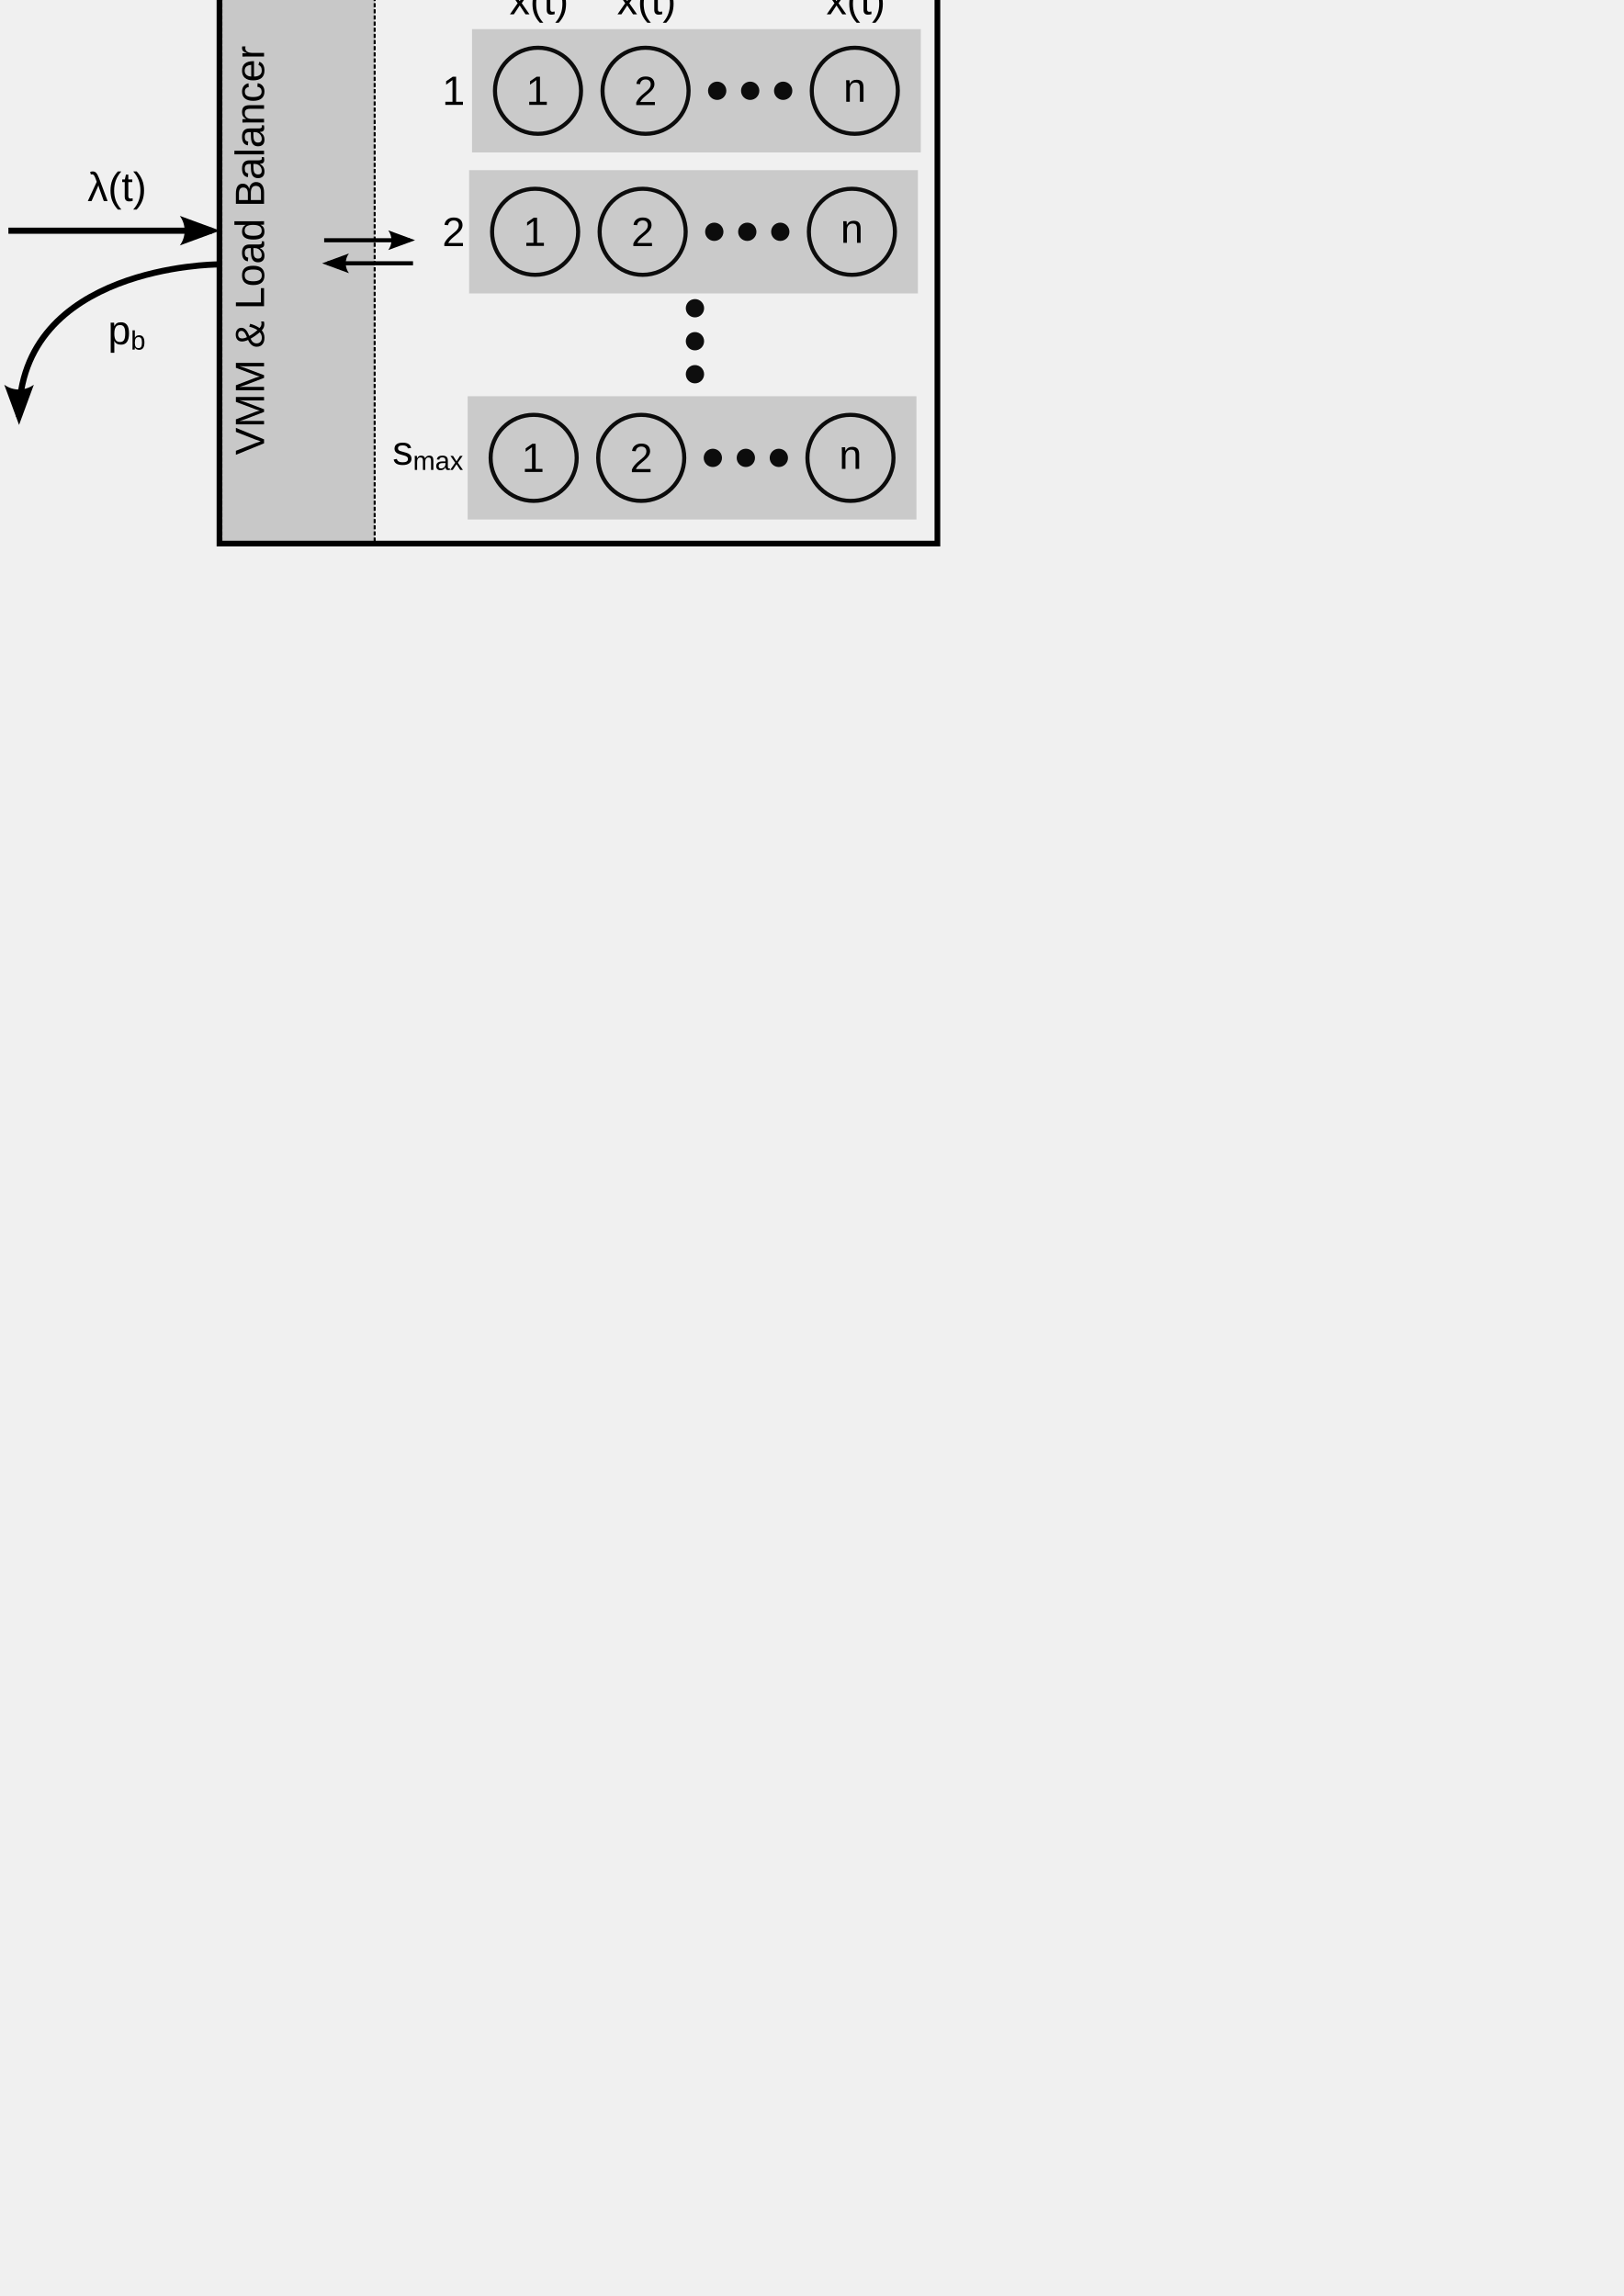
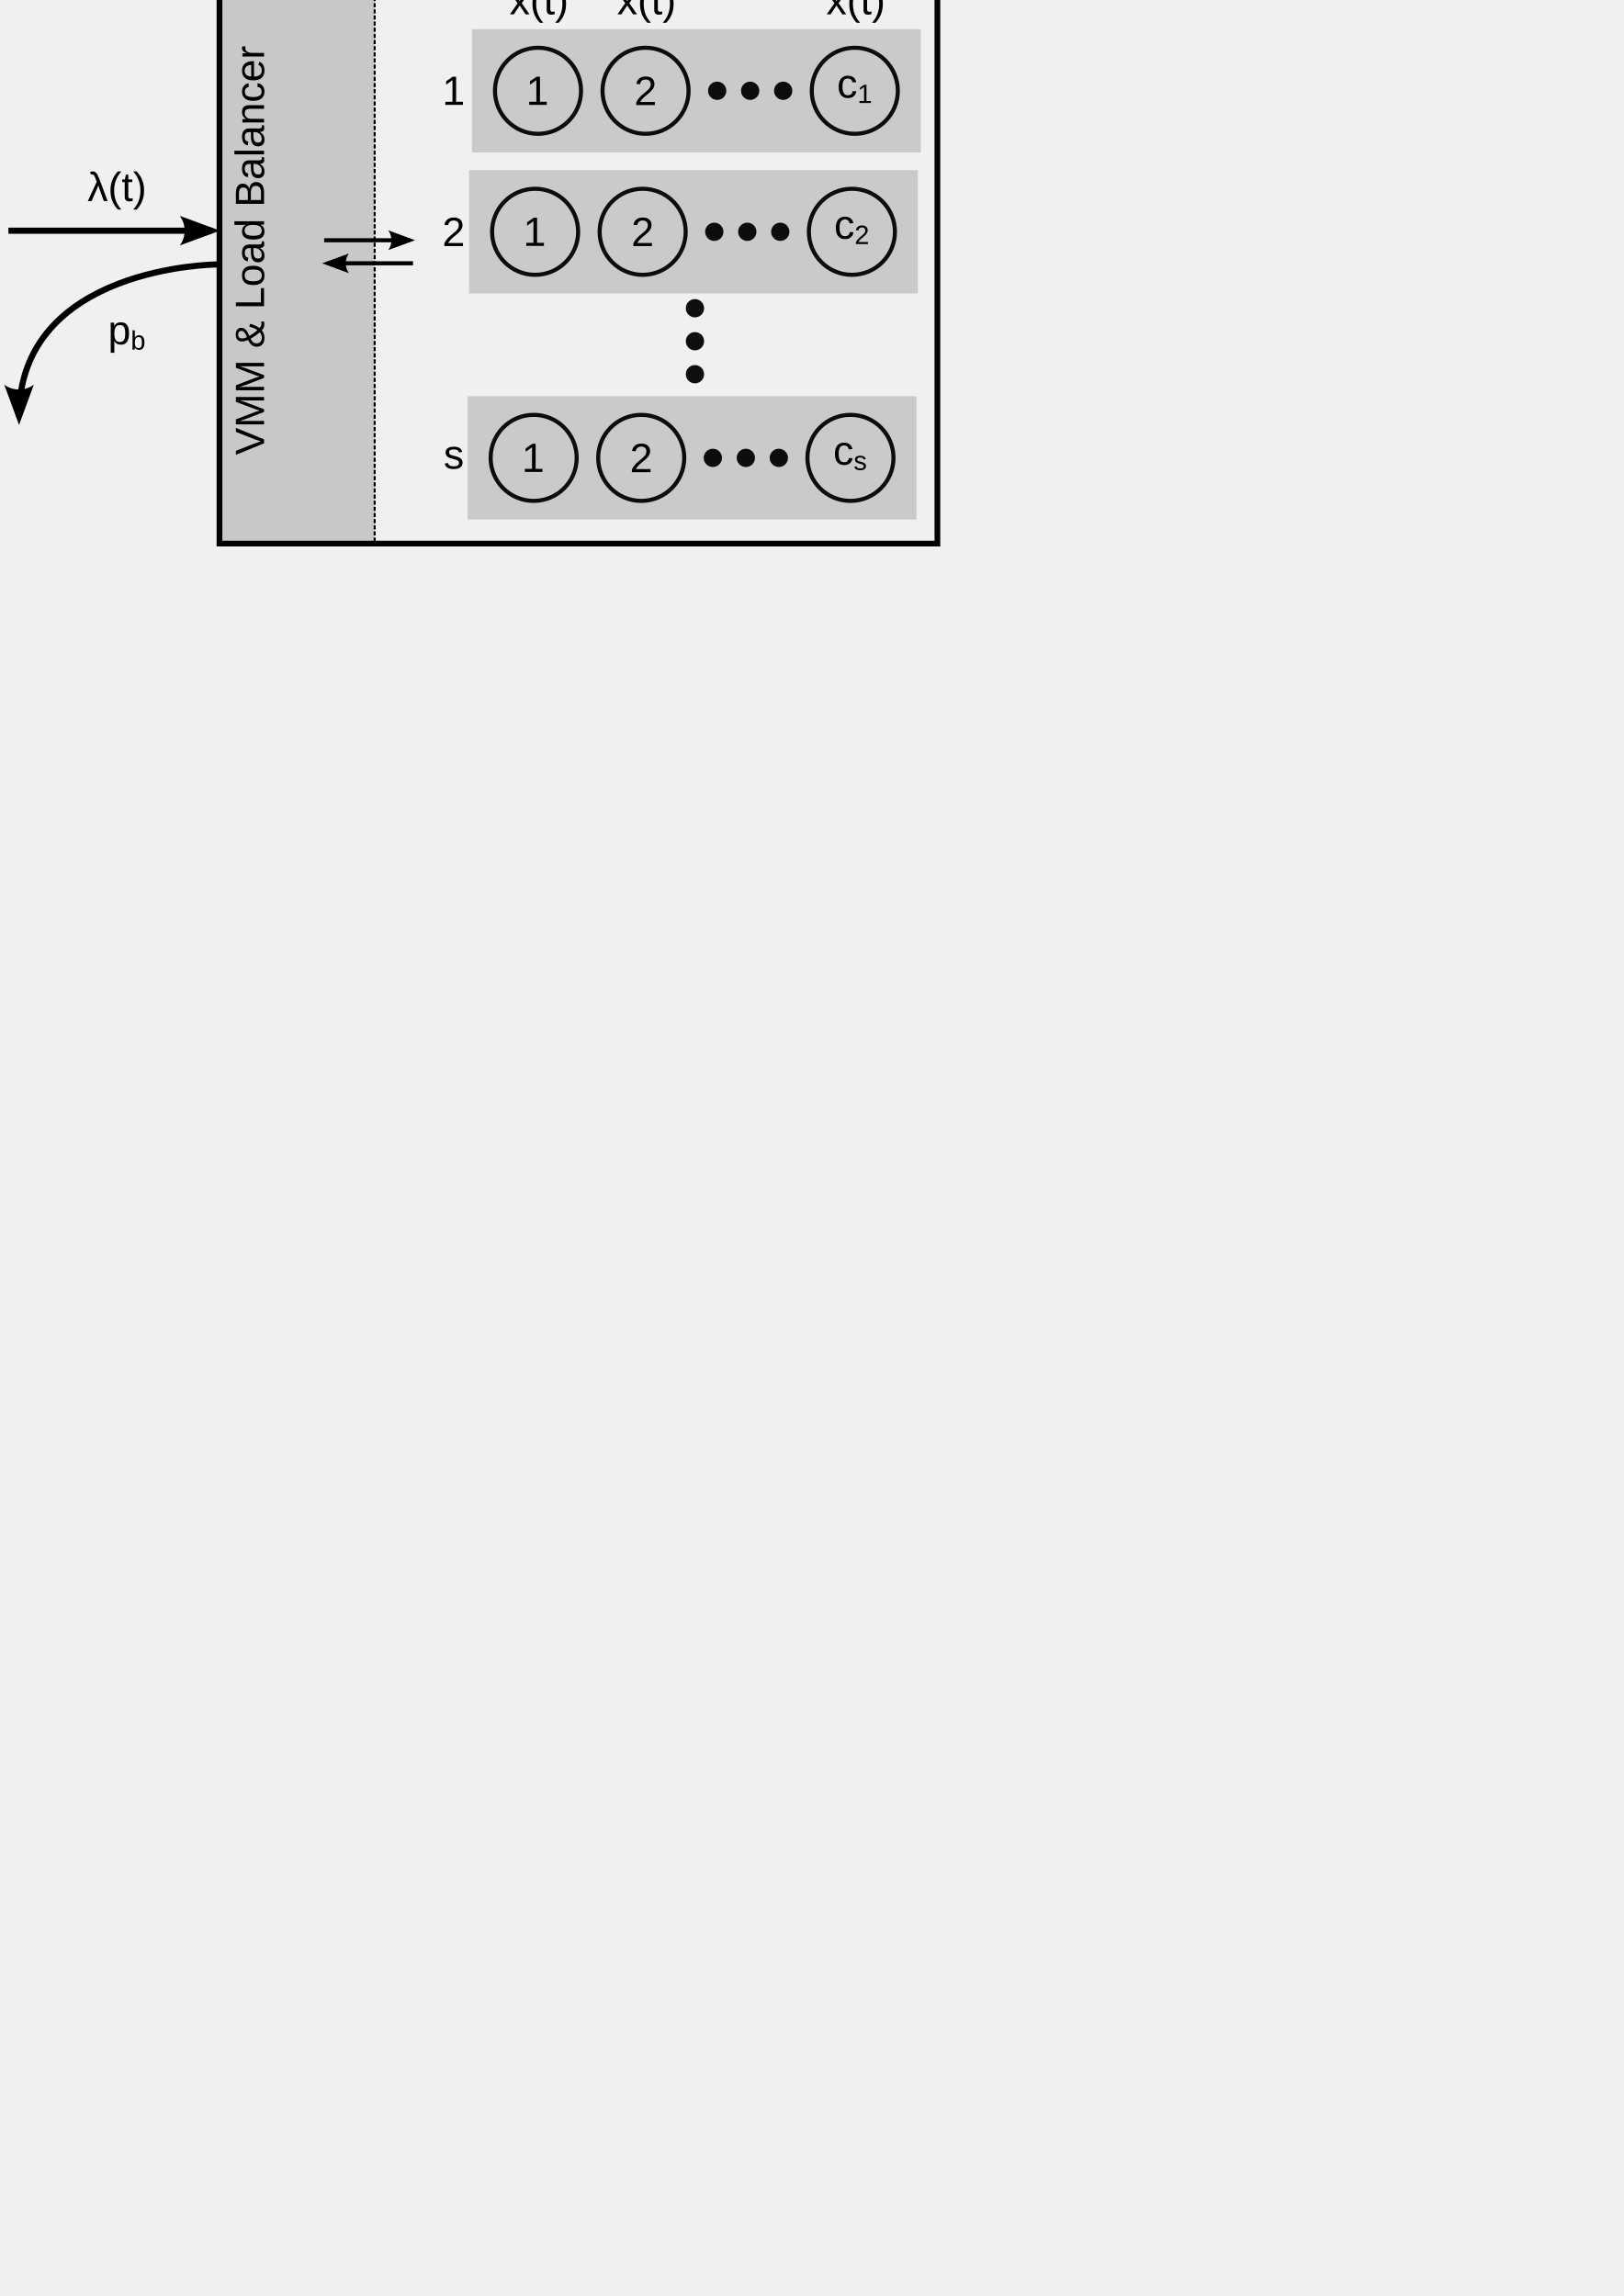
<svg xmlns="http://www.w3.org/2000/svg" width="210mm" height="297mm" id="svg4791" version="1.1">
  <defs id="defs4793">
    <marker orient="auto" refY="0.0" refX="0.0" id="TriangleOutM" style="overflow:visible">
      <path id="path5408" d="M 5.77,0.0 L -2.88,5.0 L -2.88,-5.0 L 5.77,0.0 z " style="fill-rule:evenodd;stroke:#000000;stroke-width:1.0pt" transform="scale(0.4)" />
    </marker>
    <marker orient="auto" refY="0.0" refX="0.0" id="EmptyTriangleOutM" style="overflow:visible">
      <path id="path5426" d="M 5.77,0.0 L -2.88,5.0 L -2.88,-5.0 L 5.77,0.0 z " style="fill-rule:evenodd;fill:#FFFFFF;stroke:#000000;stroke-width:1.0pt" transform="scale(0.4) translate(-4.5,0)" />
    </marker>
    <marker orient="auto" refY="0.0" refX="0.0" id="Arrow1Send" style="overflow:visible;">
      <path id="path5278" d="M 0.0,0.0 L 5.0,-5.0 L -12.5,0.0 L 5.0,5.0 L 0.0,0.0 z " style="fill-rule:evenodd;stroke:#000000;stroke-width:1.0pt;" transform="scale(0.2) rotate(180) translate(6,0)" />
    </marker>
    <marker orient="auto" refY="0.0" refX="0.0" id="Arrow2Mstart" style="overflow:visible">
      <path id="path5287" style="fill-rule:evenodd;stroke-width:0.625;stroke-linejoin:round" d="M 8.719,4.034 L -2.207,0.016 L 8.719,-4.002 C 6.973,-1.63 6.983,1.616 8.719,4.034 z " transform="scale(0.6) translate(0,0)" />
    </marker>
    <marker orient="auto" refY="0.0" refX="0.0" id="Arrow2Mend" style="overflow:visible;">
      <path id="path3931" style="fill-rule:evenodd;stroke-width:0.625;stroke-linejoin:round;" d="M 8.719,4.034 L -2.207,0.016 L 8.719,-4.002 C 6.973,-1.63 6.983,1.616 8.719,4.034 z " transform="scale(0.6) rotate(180) translate(0,0)" />
    </marker>
    <marker orient="auto" refY="0" refX="0" id="Arrow2Mend-6" style="overflow:visible">
      <path id="path3931-7" style="fill-rule:evenodd;stroke-width:0.625;stroke-linejoin:round" d="M 8.719,4.034 -2.207,0.016 8.719,-4.002 c -1.745,2.372 -1.735,5.617 -6e-7,8.035 z" transform="scale(-0.6,-0.6)" />
    </marker>
    <marker orient="auto" refY="0" refX="0" id="Arrow2Mend-4" style="overflow:visible">
      <path id="path3931-1" style="fill-rule:evenodd;stroke-width:0.625;stroke-linejoin:round" d="M 8.719,4.034 -2.207,0.016 8.719,-4.002 c -1.745,2.372 -1.735,5.617 -6e-7,8.035 z" transform="scale(-0.6,-0.6)" />
    </marker>
    <marker orient="auto" refY="0" refX="0" id="marker5664" style="overflow:visible">
      <path id="path5666" style="fill-rule:evenodd;stroke-width:0.625;stroke-linejoin:round" d="M 8.719,4.034 -2.207,0.016 8.719,-4.002 c -1.745,2.372 -1.735,5.617 -6e-7,8.035 z" transform="scale(-0.6,-0.6)" />
    </marker>
    <marker orient="auto" refY="0" refX="0" id="Arrow2Mend-1" style="overflow:visible">
      <path id="path3931-5" style="fill-rule:evenodd;stroke-width:0.625;stroke-linejoin:round" d="M 8.719,4.034 -2.207,0.016 8.719,-4.002 c -1.745,2.372 -1.735,5.617 -6e-7,8.035 z" transform="scale(-0.6,-0.6)" />
    </marker>
    <marker orient="auto" refY="0" refX="0" id="marker5664-1" style="overflow:visible">
      <path id="path5666-0" style="fill-rule:evenodd;stroke-width:0.625;stroke-linejoin:round" d="M 8.719,4.034 -2.207,0.016 8.719,-4.002 c -1.745,2.372 -1.735,5.617 -6e-7,8.035 z" transform="scale(-0.6,-0.6)" />
    </marker>
    <marker orient="auto" refY="0" refX="0" id="Arrow2Mend-44" style="overflow:visible">
      <path id="path3931-78" style="fill-rule:evenodd;stroke-width:0.625;stroke-linejoin:round" d="M 8.719,4.034 -2.207,0.016 8.719,-4.002 c -1.745,2.372 -1.735,5.617 -6e-7,8.035 z" transform="scale(-0.6,-0.6)" />
    </marker>
    <marker orient="auto" refY="0" refX="0" id="marker5664-15" style="overflow:visible">
      <path id="path5666-6" style="fill-rule:evenodd;stroke-width:0.625;stroke-linejoin:round" d="M 8.719,4.034 -2.207,0.016 8.719,-4.002 c -1.745,2.372 -1.735,5.617 -6e-7,8.035 z" transform="scale(-0.6,-0.6)" />
    </marker>
    <marker orient="auto" refY="0" refX="0" id="Arrow2Mend-5" style="overflow:visible">
      <path id="path3931-14" style="fill-rule:evenodd;stroke-width:0.625;stroke-linejoin:round" d="M 8.719,4.034 -2.207,0.016 8.719,-4.002 c -1.745,2.372 -1.735,5.617 -6e-7,8.035 z" transform="scale(-0.6,-0.6)" />
    </marker>
    <marker orient="auto" refY="0" refX="0" id="marker5664-3" style="overflow:visible">
      <path id="path5666-67" style="fill-rule:evenodd;stroke-width:0.625;stroke-linejoin:round" d="M 8.719,4.034 -2.207,0.016 8.719,-4.002 c -1.745,2.372 -1.735,5.617 -6e-7,8.035 z" transform="scale(-0.6,-0.6)" />
    </marker>
    <marker orient="auto" refY="0" refX="0" id="Arrow2Mend-69" style="overflow:visible">
      <path id="path3931-76" style="fill-rule:evenodd;stroke-width:0.625;stroke-linejoin:round" d="M 8.719,4.034 -2.207,0.016 8.719,-4.002 c -1.745,2.372 -1.735,5.617 -6e-7,8.035 z" transform="scale(-0.6,-0.6)" />
    </marker>
    <marker orient="auto" refY="0" refX="0" id="marker5664-34" style="overflow:visible">
      <path id="path5666-7" style="fill-rule:evenodd;stroke-width:0.625;stroke-linejoin:round" d="M 8.719,4.034 -2.207,0.016 8.719,-4.002 c -1.745,2.372 -1.735,5.617 -6e-7,8.035 z" transform="scale(-0.6,-0.6)" />
    </marker>
    <marker orient="auto" refY="0" refX="0" id="Arrow2Mend-7" style="overflow:visible">
      <path id="path3931-3" style="fill-rule:evenodd;stroke-width:0.625;stroke-linejoin:round" d="M 8.719,4.034 -2.207,0.016 8.719,-4.002 c -1.745,2.372 -1.735,5.617 -6e-7,8.035 z" transform="scale(-0.6,-0.6)" />
    </marker>
    <marker orient="auto" refY="0" refX="0" id="marker5664-2" style="overflow:visible">
      <path id="path5666-8" style="fill-rule:evenodd;stroke-width:0.625;stroke-linejoin:round" d="M 8.719,4.034 -2.207,0.016 8.719,-4.002 c -1.745,2.372 -1.735,5.617 -6e-7,8.035 z" transform="scale(-0.6,-0.6)" />
    </marker>
    <marker orient="auto" refY="0" refX="0" id="Arrow2Mend-0" style="overflow:visible">
      <path id="path3931-58" style="fill-rule:evenodd;stroke-width:0.625;stroke-linejoin:round" d="M 8.719,4.034 -2.207,0.016 8.719,-4.002 c -1.745,2.372 -1.735,5.617 -6e-7,8.035 z" transform="scale(-0.6,-0.6)" />
    </marker>
    <marker orient="auto" refY="0" refX="0" id="marker5664-4" style="overflow:visible">
      <path id="path5666-04" style="fill-rule:evenodd;stroke-width:0.625;stroke-linejoin:round" d="M 8.719,4.034 -2.207,0.016 8.719,-4.002 c -1.745,2.372 -1.735,5.617 -6e-7,8.035 z" transform="scale(-0.6,-0.6)" />
    </marker>
    <marker orient="auto" refY="0" refX="0" id="Arrow2Mend-8" style="overflow:visible">
      <path id="path3931-8" style="fill-rule:evenodd;stroke-width:0.625;stroke-linejoin:round" d="M 8.719,4.034 -2.207,0.016 8.719,-4.002 c -1.745,2.372 -1.735,5.617 -6e-7,8.035 z" transform="scale(-0.6,-0.6)" />
    </marker>
    <marker orient="auto" refY="0" refX="0" id="Arrow2Mend-9" style="overflow:visible">
      <path id="path3931-13" style="fill-rule:evenodd;stroke-width:0.625;stroke-linejoin:round" d="M 8.719,4.034 -2.207,0.016 8.719,-4.002 c -1.745,2.372 -1.735,5.617 -6e-7,8.035 z" transform="scale(-0.6,-0.6)" />
    </marker>
    <marker orient="auto" refY="0" refX="0" id="TriangleOutM-9" style="overflow:visible">
      <path id="path5408-8" d="m 5.77,0 -8.65,5 0,-10 8.65,5 z" style="fill-rule:evenodd;stroke:#000000;stroke-width:1pt" transform="scale(0.4,0.4)" />
    </marker>
  </defs>
  <g id="layer1">
    <rect style="fill:#c8c8c8;fill-opacity:1;stroke:#000000;stroke-width:1.001;stroke-miterlimit:4;stroke-opacity:1;stroke-dasharray:2.002, 1.001;stroke-dashoffset:0" id="rect4979" width="74.952" height="284.963" x="108.188" y="-19.611" />
    <g id="g3991" transform="translate(-497.2212,-310.0533)" />
    <path style="fill:none;stroke:#000000;stroke-width:3;stroke-linecap:butt;stroke-linejoin:miter;stroke-miterlimit:4;stroke-opacity:1;stroke-dasharray:none;marker-end:url(#Arrow2Mend)" d="m 4.108,112.793 99.49,0" id="path5427" />
    <text xml:space="preserve" style="font-size:20px;font-style:normal;font-weight:normal;line-height:125%;letter-spacing:0px;word-spacing:0px;fill:#000000;fill-opacity:1;stroke:none;font-family:Sans" x="42.779" y="98.309" id="text5832-7">
      <tspan id="tspan5834-0" x="42.779" y="98.309" style="font-size:20px;font-style:normal;font-variant:normal;font-weight:normal;font-stretch:normal;font-family:Liberation Sans;-inkscape-font-specification:Liberation Sans">λ(t)</tspan>
    </text>
    <rect style="fill:none;stroke:#000000;stroke-width:2.789;stroke-miterlimit:4;stroke-dasharray:none;stroke-dashoffset:0" id="rect3109" width="350.937" height="285.344" x="107.282" y="-19.585" ry="0" />
    <path style="fill:none;stroke:#000000;stroke-width:3;stroke-linecap:butt;stroke-linejoin:miter;stroke-miterlimit:4;stroke-opacity:1;stroke-dasharray:none;marker-end:url(#marker5664-4)" d="m 106.04,129.29 c 0,0 -96.756,0.569 -96.756,74.489" id="path4050" />
    <text xml:space="preserve" style="font-size:20px;font-style:normal;font-variant:normal;font-weight:normal;font-stretch:normal;line-height:125%;letter-spacing:0px;word-spacing:0px;fill:#000000;fill-opacity:1;stroke:none;font-family:Liberation Sans;-inkscape-font-specification:Liberation Sans" x="52.779" y="168.309" id="text4264">
      <tspan id="tspan4266" x="52.779" y="168.309">p<tspan style="font-size:65.001%;baseline-shift:sub" id="tspan4268">b</tspan>
      </tspan>
    </text>
    <text xml:space="preserve" style="font-size:22px;font-style:normal;font-weight:normal;line-height:125%;letter-spacing:0px;word-spacing:0px;fill:#000000;fill-opacity:1;stroke:none;font-family:Sans" x="249.053" y="7.007" id="text5836">
      <tspan id="tspan5838" x="249.053" y="7.007" style="font-size:20px;font-style:normal;font-variant:normal;font-weight:normal;font-stretch:normal;font-family:Liberation Sans;-inkscape-font-specification:Liberation Sans">x(t)</tspan>
    </text>
    <text xml:space="preserve" style="font-size:22px;font-style:normal;font-weight:normal;line-height:125%;letter-spacing:0px;word-spacing:0px;fill:#000000;fill-opacity:1;stroke:none;font-family:Sans" x="301.625" y="7.007" id="text5836-1">
      <tspan id="tspan5838-7" x="301.625" y="7.007" style="font-size:20px;font-style:normal;font-variant:normal;font-weight:normal;font-stretch:normal;font-family:Liberation Sans;-inkscape-font-specification:Liberation Sans">x(t)</tspan>
    </text>
    <text xml:space="preserve" style="font-size:22px;font-style:normal;font-weight:normal;line-height:125%;letter-spacing:0px;word-spacing:0px;fill:#000000;fill-opacity:1;stroke:none;font-family:Sans" x="403.909" y="7.007" id="text5836-4">
      <tspan id="tspan5838-0" x="403.909" y="7.007" style="font-size:20px;font-style:normal;font-variant:normal;font-weight:normal;font-stretch:normal;font-family:Liberation Sans;-inkscape-font-specification:Liberation Sans">x(t)</tspan>
    </text>
    <g id="g6149-7-06-9" transform="matrix(0,1,-1,0,815.1294,-141.625)">
      <path transform="matrix(0.6926608,0,0,0.6926608,88.46551,145.5996)" d="m 299.762,476.165 c 0,3.015 -2.444,5.459 -5.459,5.459 -3.015,0 -5.459,-2.444 -5.459,-5.459 0,-3.015 2.444,-5.459 5.459,-5.459 3.015,0 5.459,2.444 5.459,5.459 z" id="path6122-3-6-6" style="opacity:0.94;fill:#000000;fill-opacity:1;stroke:#000000;stroke-width:2;stroke-miterlimit:4;stroke-opacity:1;stroke-dasharray:none" />
      <path transform="matrix(0.6926608,0,0,0.6926608,120.7246,145.5996)" d="m 299.762,476.165 c 0,3.015 -2.444,5.459 -5.459,5.459 -3.015,0 -5.459,-2.444 -5.459,-5.459 0,-3.015 2.444,-5.459 5.459,-5.459 3.015,0 5.459,2.444 5.459,5.459 z" id="path6122-6-2-1-3" style="opacity:0.94;fill:#000000;fill-opacity:1;stroke:#000000;stroke-width:2;stroke-miterlimit:4;stroke-opacity:1;stroke-dasharray:none" />
      <path transform="matrix(0.6926608,0,0,0.6926608,104.5951,145.5996)" d="m 299.762,476.165 c 0,3.015 -2.444,5.459 -5.459,5.459 -3.015,0 -5.459,-2.444 -5.459,-5.459 0,-3.015 2.444,-5.459 5.459,-5.459 3.015,0 5.459,2.444 5.459,5.459 z" id="path6122-9-2-8-7" style="opacity:0.94;fill:#000000;fill-opacity:1;stroke:#000000;stroke-width:2;stroke-miterlimit:4;stroke-opacity:1;stroke-dasharray:none" />
    </g>
    <g id="g3986" transform="translate(-325.4257,-383.1805)">
      <path transform="translate(416.6155,34.2904)" d="m 245.406,393.272 c 0,11.617 -9.418,21.035 -21.035,21.035 -11.617,0 -21.035,-9.418 -21.035,-21.035 0,-11.617 9.418,-21.035 21.035,-21.035 11.617,0 21.035,9.418 21.035,21.035 z" id="path4799" style="opacity:0.94;fill:none;stroke:#000000;stroke-width:2;stroke-miterlimit:4;stroke-opacity:1;stroke-dasharray:none" />
      <text id="text5362" y="434.544" x="635.425" style="font-size:20px;font-style:normal;font-weight:normal;line-height:125%;letter-spacing:0px;word-spacing:0px;fill:#000000;fill-opacity:1;stroke:none;font-family:Sans" xml:space="preserve">
        <tspan style="font-size:20px;font-style:normal;font-variant:normal;font-weight:normal;font-stretch:normal;font-family:Liberation Sans;-inkscape-font-specification:Liberation Sans" y="434.544" x="635.425" id="tspan5364">2</tspan>
      </text>
    </g>
    <g id="g3978" transform="translate(-36.44409,-344.7928)">
      <path d="m 245.406,393.272 c 0,11.617 -9.418,21.035 -21.035,21.035 -11.617,0 -21.035,-9.418 -21.035,-21.035 0,-11.617 9.418,-21.035 21.035,-21.035 11.617,0 21.035,9.418 21.035,21.035 z" id="path4799-6" style="opacity:0.94;fill:none;stroke:#000000;stroke-width:2;stroke-miterlimit:4;stroke-opacity:1;stroke-dasharray:none" transform="translate(75.06093,-4.09729)" />
      <text id="text5366" y="396.054" x="293.597" style="font-size:20px;font-style:normal;font-weight:normal;line-height:125%;letter-spacing:0px;word-spacing:0px;fill:#000000;fill-opacity:1;stroke:none;font-family:Sans" xml:space="preserve">
        <tspan y="396.054" x="293.597" id="tspan5368" style="font-style:normal;font-variant:normal;font-weight:normal;font-stretch:normal;font-family:Liberation Sans;-inkscape-font-specification:Liberation Sans">1</tspan>
      </text>
    </g>
-     <g id="g4270" transform="translate(-224.9382,-460.8675)">
-       <path transform="translate(418.4114,111.9775)" style="opacity:0.94;fill:none;stroke:#000000;stroke-width:2;stroke-miterlimit:4;stroke-opacity:1;stroke-dasharray:none" id="path4799-64" d="m 245.406,393.272 c 0,11.617 -9.418,21.035 -21.035,21.035 -11.617,0 -21.035,-9.418 -21.035,-21.035 0,-11.617 9.418,-21.035 21.035,-21.035 11.617,0 21.035,9.418 21.035,21.035 z" />
-       <text xml:space="preserve" style="font-size:20px;font-style:normal;font-weight:normal;line-height:125%;letter-spacing:0px;word-spacing:0px;fill:#000000;fill-opacity:1;stroke:none;font-family:Sans" x="637.206" y="510.63" id="text5386">
-         <tspan style="font-style:normal;font-variant:normal;font-weight:normal;font-stretch:normal;font-family:Liberation Sans;-inkscape-font-specification:Liberation Sans" id="tspan5388" x="637.206" y="510.63">n</tspan>
+     <g id="g3318">
+       <path transform="translate(193.4732,-348.8901)" style="opacity:0.94;fill:none;stroke:#000000;stroke-width:2;stroke-miterlimit:4;stroke-opacity:1;stroke-dasharray:none" id="path4799-64" d="m 245.406,393.272 a 21.035,21.035 0 1 1 -42.07,0 21.035,21.035 0 1 1 42.07,0 z" />
+       <text xml:space="preserve" style="font-size:20px;font-style:normal;font-weight:normal;line-height:125%;letter-spacing:0px;word-spacing:0px;fill:#000000;fill-opacity:1;stroke:none;font-family:Sans" x="409.122" y="47.762" id="text5386">
+         <tspan style="font-style:normal;font-variant:normal;font-weight:normal;font-stretch:normal;font-family:Liberation Sans;-inkscape-font-specification:Liberation Sans" id="tspan5388" x="409.122" y="47.762">c<tspan id="tspan3312" style="font-size:65.001%;baseline-shift:sub">1</tspan>
+         </tspan>
      </text>
    </g>
    <g id="g6149-7" transform="translate(58.25594,-431.0388)">
      <path transform="matrix(0.6926608,0,0,0.6926608,88.46551,145.5996)" d="m 299.762,476.165 c 0,3.015 -2.444,5.459 -5.459,5.459 -3.015,0 -5.459,-2.444 -5.459,-5.459 0,-3.015 2.444,-5.459 5.459,-5.459 3.015,0 5.459,2.444 5.459,5.459 z" id="path6122-3" style="opacity:0.94;fill:#000000;fill-opacity:1;stroke:#000000;stroke-width:2;stroke-miterlimit:4;stroke-opacity:1;stroke-dasharray:none" />
      <path transform="matrix(0.6926608,0,0,0.6926608,120.7246,145.5996)" d="m 299.762,476.165 c 0,3.015 -2.444,5.459 -5.459,5.459 -3.015,0 -5.459,-2.444 -5.459,-5.459 0,-3.015 2.444,-5.459 5.459,-5.459 3.015,0 5.459,2.444 5.459,5.459 z" id="path6122-6-2" style="opacity:0.94;fill:#000000;fill-opacity:1;stroke:#000000;stroke-width:2;stroke-miterlimit:4;stroke-opacity:1;stroke-dasharray:none" />
      <path transform="matrix(0.6926608,0,0,0.6926608,104.5951,145.5996)" d="m 299.762,476.165 c 0,3.015 -2.444,5.459 -5.459,5.459 -3.015,0 -5.459,-2.444 -5.459,-5.459 0,-3.015 2.444,-5.459 5.459,-5.459 3.015,0 5.459,2.444 5.459,5.459 z" id="path6122-9-2" style="opacity:0.94;fill:#000000;fill-opacity:1;stroke:#000000;stroke-width:2;stroke-miterlimit:4;stroke-opacity:1;stroke-dasharray:none" />
    </g>
    <rect style="opacity:0.159;fill:#000000;fill-opacity:1;stroke:#000000;stroke-width:2.697;stroke-miterlimit:4;stroke-dasharray:none;stroke-dashoffset:0" id="rect4298" width="216.678" height="57.579" x="232.077" y="15.592" />
    <text xml:space="preserve" style="font-size:20px;font-style:normal;font-variant:normal;font-weight:normal;font-stretch:normal;line-height:125%;letter-spacing:0px;word-spacing:0px;fill:#000000;fill-opacity:1;stroke:none;font-family:Liberation Sans;-inkscape-font-specification:Liberation Sans" x="216.157" y="51.261" id="text4723">
      <tspan id="tspan4725" x="216.157" y="51.261">1</tspan>
    </text>
-     <g id="g4844" transform="translate(74,0)">
-       <g transform="translate(40.14215,40.65864)" id="g4320-2">
-         <g id="g4416-2">
-           <g transform="translate(1.870229,25.66585)" id="g4279-1">
-             <g id="g3986-6" transform="translate(-442.8523,-380.5621)">
-               <path transform="translate(416.6155,34.2904)" d="m 245.406,393.272 c 0,11.617 -9.418,21.035 -21.035,21.035 -11.617,0 -21.035,-9.418 -21.035,-21.035 0,-11.617 9.418,-21.035 21.035,-21.035 11.617,0 21.035,9.418 21.035,21.035 z" id="path4799-8" style="opacity:0.94;fill:none;stroke:#000000;stroke-width:2;stroke-miterlimit:4;stroke-opacity:1;stroke-dasharray:none" />
-               <text id="text5362-5" y="434.544" x="635.425" style="font-size:20px;font-style:normal;font-weight:normal;line-height:125%;letter-spacing:0px;word-spacing:0px;fill:#000000;fill-opacity:1;stroke:none;font-family:Sans" xml:space="preserve">
-                 <tspan style="font-size:20px;font-style:normal;font-variant:normal;font-weight:normal;font-stretch:normal;font-family:Liberation Sans;-inkscape-font-specification:Liberation Sans" y="434.544" x="635.425" id="tspan5364-7">2</tspan>
-               </text>
-             </g>
-             <g id="g5395-6" transform="translate(-153.8707,-342.1744)">
-               <g id="g3978-1">
-                 <path transform="translate(75.06093,-4.09729)" style="opacity:0.94;fill:none;stroke:#000000;stroke-width:2;stroke-miterlimit:4;stroke-opacity:1;stroke-dasharray:none" id="path4799-6-8" d="m 245.406,393.272 c 0,11.617 -9.418,21.035 -21.035,21.035 -11.617,0 -21.035,-9.418 -21.035,-21.035 0,-11.617 9.418,-21.035 21.035,-21.035 11.617,0 21.035,9.418 21.035,21.035 z" />
-                 <text xml:space="preserve" style="font-size:20px;font-style:normal;font-weight:normal;line-height:125%;letter-spacing:0px;word-spacing:0px;fill:#000000;fill-opacity:1;stroke:none;font-family:Sans" x="293.597" y="396.054" id="text5366-9">
-                   <tspan style="font-style:normal;font-variant:normal;font-weight:normal;font-stretch:normal;font-family:Liberation Sans;-inkscape-font-specification:Liberation Sans" id="tspan5368-2" x="293.597" y="396.054">1</tspan>
-                 </text>
-               </g>
-             </g>
-             <g id="g4270-7" transform="translate(-342.3648,-458.2491)">
-               <path transform="translate(418.4114,111.9775)" style="opacity:0.94;fill:none;stroke:#000000;stroke-width:2;stroke-miterlimit:4;stroke-opacity:1;stroke-dasharray:none" id="path4799-64-9" d="m 245.406,393.272 c 0,11.617 -9.418,21.035 -21.035,21.035 -11.617,0 -21.035,-9.418 -21.035,-21.035 0,-11.617 9.418,-21.035 21.035,-21.035 11.617,0 21.035,9.418 21.035,21.035 z" />
-               <text xml:space="preserve" style="font-size:20px;font-style:normal;font-weight:normal;line-height:125%;letter-spacing:0px;word-spacing:0px;fill:#000000;fill-opacity:1;stroke:none;font-family:Sans" x="637.206" y="510.63" id="text5386-5">
-                 <tspan style="font-style:normal;font-variant:normal;font-weight:normal;font-stretch:normal;font-family:Liberation Sans;-inkscape-font-specification:Liberation Sans" id="tspan5388-4" x="637.206" y="510.63">n</tspan>
-               </text>
-             </g>
-             <g id="g6149-7-3" transform="translate(-59.17064,-428.4203)">
-               <path transform="matrix(0.6926608,0,0,0.6926608,88.46551,145.5996)" d="m 299.762,476.165 c 0,3.015 -2.444,5.459 -5.459,5.459 -3.015,0 -5.459,-2.444 -5.459,-5.459 0,-3.015 2.444,-5.459 5.459,-5.459 3.015,0 5.459,2.444 5.459,5.459 z" id="path6122-3-1" style="opacity:0.94;fill:#000000;fill-opacity:1;stroke:#000000;stroke-width:2;stroke-miterlimit:4;stroke-opacity:1;stroke-dasharray:none" />
-               <path transform="matrix(0.6926608,0,0,0.6926608,120.7246,145.5996)" d="m 299.762,476.165 c 0,3.015 -2.444,5.459 -5.459,5.459 -3.015,0 -5.459,-2.444 -5.459,-5.459 0,-3.015 2.444,-5.459 5.459,-5.459 3.015,0 5.459,2.444 5.459,5.459 z" id="path6122-6-2-2" style="opacity:0.94;fill:#000000;fill-opacity:1;stroke:#000000;stroke-width:2;stroke-miterlimit:4;stroke-opacity:1;stroke-dasharray:none" />
-               <path transform="matrix(0.6926608,0,0,0.6926608,104.5951,145.5996)" d="m 299.762,476.165 c 0,3.015 -2.444,5.459 -5.459,5.459 -3.015,0 -5.459,-2.444 -5.459,-5.459 0,-3.015 2.444,-5.459 5.459,-5.459 3.015,0 5.459,2.444 5.459,5.459 z" id="path6122-9-2-3" style="opacity:0.94;fill:#000000;fill-opacity:1;stroke:#000000;stroke-width:2;stroke-miterlimit:4;stroke-opacity:1;stroke-dasharray:none" />
-             </g>
-           </g>
-           <rect y="43.876" x="116.521" height="57.579" width="216.678" id="rect4298-3" style="opacity:0.159;fill:#000000;fill-opacity:1;stroke:#000000;stroke-width:2.697;stroke-miterlimit:4;stroke-dasharray:none;stroke-dashoffset:0" />
-         </g>
-       </g>
-       <text id="text4727" y="120.307" x="142.187" style="font-size:20px;font-style:normal;font-variant:normal;font-weight:normal;font-stretch:normal;line-height:125%;letter-spacing:0px;word-spacing:0px;fill:#000000;fill-opacity:1;stroke:none;font-family:Liberation Sans;-inkscape-font-specification:Liberation Sans" xml:space="preserve">
-         <tspan y="120.307" x="142.187" id="tspan4729">2</tspan>
+     <path style="opacity:0.94;fill:none;stroke:#000000;stroke-width:2;stroke-miterlimit:4;stroke-opacity:1;stroke-dasharray:none" id="path4799-8" d="m 245.406,393.272 a 21.035,21.035 0 1 1 -42.07,0 21.035,21.035 0 1 1 42.07,0 z" transform="translate(89.77556,-279.9472)" />
+     <text xml:space="preserve" style="font-size:20px;font-style:normal;font-weight:normal;line-height:125%;letter-spacing:0px;word-spacing:0px;fill:#000000;fill-opacity:1;stroke:none;font-family:Sans" x="308.585" y="120.307" id="text5362-5">
+       <tspan id="tspan5364-7" x="308.585" y="120.307" style="font-size:20px;font-style:normal;font-variant:normal;font-weight:normal;font-stretch:normal;font-family:Liberation Sans;-inkscape-font-specification:Liberation Sans">2</tspan>
+     </text>
+     <g id="g3978-1" transform="translate(-37.85829,-275.8499)">
+       <path d="m 245.406,393.272 c 0,11.617 -9.418,21.035 -21.035,21.035 -11.617,0 -21.035,-9.418 -21.035,-21.035 0,-11.617 9.418,-21.035 21.035,-21.035 11.617,0 21.035,9.418 21.035,21.035 z" id="path4799-6-8" style="opacity:0.94;fill:none;stroke:#000000;stroke-width:2;stroke-miterlimit:4;stroke-opacity:1;stroke-dasharray:none" transform="translate(75.06093,-4.09729)" />
+       <text id="text5366-9" y="396.054" x="293.597" style="font-size:20px;font-style:normal;font-weight:normal;line-height:125%;letter-spacing:0px;word-spacing:0px;fill:#000000;fill-opacity:1;stroke:none;font-family:Sans" xml:space="preserve">
+         <tspan y="396.054" x="293.597" id="tspan5368-2" style="font-style:normal;font-variant:normal;font-weight:normal;font-stretch:normal;font-family:Liberation Sans;-inkscape-font-specification:Liberation Sans">1</tspan>
      </text>
    </g>
-     <g id="g4869" transform="translate(74,0)">
-       <g transform="translate(39.43505,151.1891)" id="g4320-4">
-         <g id="g4416-1">
-           <g transform="translate(1.870229,25.66585)" id="g4279-13">
-             <g id="g3986-8" transform="translate(-442.8523,-380.5621)">
-               <path transform="translate(416.6155,34.2904)" d="m 245.406,393.272 c 0,11.617 -9.418,21.035 -21.035,21.035 -11.617,0 -21.035,-9.418 -21.035,-21.035 0,-11.617 9.418,-21.035 21.035,-21.035 11.617,0 21.035,9.418 21.035,21.035 z" id="path4799-7" style="opacity:0.94;fill:none;stroke:#000000;stroke-width:2;stroke-miterlimit:4;stroke-opacity:1;stroke-dasharray:none" />
-               <text id="text5362-4" y="434.544" x="635.425" style="font-size:20px;font-style:normal;font-weight:normal;line-height:125%;letter-spacing:0px;word-spacing:0px;fill:#000000;fill-opacity:1;stroke:none;font-family:Sans" xml:space="preserve">
-                 <tspan style="font-size:20px;font-style:normal;font-variant:normal;font-weight:normal;font-stretch:normal;font-family:Liberation Sans;-inkscape-font-specification:Liberation Sans" y="434.544" x="635.425" id="tspan5364-2">2</tspan>
-               </text>
-             </g>
-             <g id="g5395-7" transform="translate(-153.8707,-342.1744)">
-               <g id="g3978-7">
-                 <path transform="translate(75.06093,-4.09729)" style="opacity:0.94;fill:none;stroke:#000000;stroke-width:2;stroke-miterlimit:4;stroke-opacity:1;stroke-dasharray:none" id="path4799-6-9" d="m 245.406,393.272 c 0,11.617 -9.418,21.035 -21.035,21.035 -11.617,0 -21.035,-9.418 -21.035,-21.035 0,-11.617 9.418,-21.035 21.035,-21.035 11.617,0 21.035,9.418 21.035,21.035 z" />
-                 <text xml:space="preserve" style="font-size:20px;font-style:normal;font-weight:normal;line-height:125%;letter-spacing:0px;word-spacing:0px;fill:#000000;fill-opacity:1;stroke:none;font-family:Sans" x="293.597" y="396.054" id="text5366-3">
-                   <tspan style="font-style:normal;font-variant:normal;font-weight:normal;font-stretch:normal;font-family:Liberation Sans;-inkscape-font-specification:Liberation Sans" id="tspan5368-1" x="293.597" y="396.054">1</tspan>
-                 </text>
-               </g>
-             </g>
-             <g id="g4270-9" transform="translate(-342.3648,-458.2491)">
-               <path transform="translate(418.4114,111.9775)" style="opacity:0.94;fill:none;stroke:#000000;stroke-width:2;stroke-miterlimit:4;stroke-opacity:1;stroke-dasharray:none" id="path4799-64-8" d="m 245.406,393.272 c 0,11.617 -9.418,21.035 -21.035,21.035 -11.617,0 -21.035,-9.418 -21.035,-21.035 0,-11.617 9.418,-21.035 21.035,-21.035 11.617,0 21.035,9.418 21.035,21.035 z" />
-               <text xml:space="preserve" style="font-size:20px;font-style:normal;font-weight:normal;line-height:125%;letter-spacing:0px;word-spacing:0px;fill:#000000;fill-opacity:1;stroke:none;font-family:Sans" x="637.206" y="510.63" id="text5386-6">
-                 <tspan style="font-style:normal;font-variant:normal;font-weight:normal;font-stretch:normal;font-family:Liberation Sans;-inkscape-font-specification:Liberation Sans" id="tspan5388-5" x="637.206" y="510.63">n</tspan>
-               </text>
-             </g>
-             <g id="g6149-7-0" transform="translate(-59.17064,-428.4203)">
-               <path transform="matrix(0.6926608,0,0,0.6926608,88.46551,145.5996)" d="m 299.762,476.165 c 0,3.015 -2.444,5.459 -5.459,5.459 -3.015,0 -5.459,-2.444 -5.459,-5.459 0,-3.015 2.444,-5.459 5.459,-5.459 3.015,0 5.459,2.444 5.459,5.459 z" id="path6122-3-2" style="opacity:0.94;fill:#000000;fill-opacity:1;stroke:#000000;stroke-width:2;stroke-miterlimit:4;stroke-opacity:1;stroke-dasharray:none" />
-               <path transform="matrix(0.6926608,0,0,0.6926608,120.7246,145.5996)" d="m 299.762,476.165 c 0,3.015 -2.444,5.459 -5.459,5.459 -3.015,0 -5.459,-2.444 -5.459,-5.459 0,-3.015 2.444,-5.459 5.459,-5.459 3.015,0 5.459,2.444 5.459,5.459 z" id="path6122-6-2-8" style="opacity:0.94;fill:#000000;fill-opacity:1;stroke:#000000;stroke-width:2;stroke-miterlimit:4;stroke-opacity:1;stroke-dasharray:none" />
-               <path transform="matrix(0.6926608,0,0,0.6926608,104.5951,145.5996)" d="m 299.762,476.165 c 0,3.015 -2.444,5.459 -5.459,5.459 -3.015,0 -5.459,-2.444 -5.459,-5.459 0,-3.015 2.444,-5.459 5.459,-5.459 3.015,0 5.459,2.444 5.459,5.459 z" id="path6122-9-2-6" style="opacity:0.94;fill:#000000;fill-opacity:1;stroke:#000000;stroke-width:2;stroke-miterlimit:4;stroke-opacity:1;stroke-dasharray:none" />
-             </g>
-           </g>
-           <rect y="43.876" x="116.521" height="57.579" width="216.678" id="rect4298-0" style="opacity:0.159;fill:#000000;fill-opacity:1;stroke:#000000;stroke-width:2.697;stroke-miterlimit:4;stroke-dasharray:none;stroke-dashoffset:0" />
-         </g>
-       </g>
-       <text id="text4731" y="227.158" x="117.865" style="font-size:20px;font-style:normal;font-variant:normal;font-weight:normal;font-stretch:normal;line-height:125%;letter-spacing:0px;word-spacing:0px;fill:#000000;fill-opacity:1;stroke:none;font-family:Liberation Sans;-inkscape-font-specification:Liberation Sans" xml:space="preserve">
-         <tspan y="227.158" x="117.865" id="tspan4733">s<tspan id="tspan4735" style="font-size:65.001%;baseline-shift:sub">max</tspan>
+     <g id="g3324">
+       <path transform="translate(192.059,-279.9472)" style="opacity:0.94;fill:none;stroke:#000000;stroke-width:2;stroke-miterlimit:4;stroke-opacity:1;stroke-dasharray:none" id="path4799-64-9" d="m 245.406,393.272 a 21.035,21.035 0 1 1 -42.07,0 21.035,21.035 0 1 1 42.07,0 z" />
+       <text xml:space="preserve" style="font-size:20px;font-style:normal;font-weight:normal;line-height:125%;letter-spacing:0px;word-spacing:0px;fill:#000000;fill-opacity:1;stroke:none;font-family:Sans" x="407.717" y="116.705" id="text5386-5">
+         <tspan style="font-style:normal;font-variant:normal;font-weight:normal;font-stretch:normal;font-family:Liberation Sans;-inkscape-font-specification:Liberation Sans" id="tspan5388-4" x="407.717" y="116.705">c<tspan id="tspan3314" style="font-size:65.001%;baseline-shift:sub">2</tspan>
        </tspan>
      </text>
    </g>
+     <path style="opacity:0.94;fill:#000000;fill-opacity:1;stroke:#000000;stroke-width:2;stroke-miterlimit:4;stroke-opacity:1;stroke-dasharray:none" id="path6122-3-1" d="m 299.762,476.165 a 5.459,5.459 0 1 1 -10.918,0 5.459,5.459 0 1 1 10.918,0 z" transform="matrix(0.6926608,0,0,0.6926608,145.3073,-216.4962)" />
+     <path style="opacity:0.94;fill:#000000;fill-opacity:1;stroke:#000000;stroke-width:2;stroke-miterlimit:4;stroke-opacity:1;stroke-dasharray:none" id="path6122-6-2-2" d="m 299.762,476.165 a 5.459,5.459 0 1 1 -10.918,0 5.459,5.459 0 1 1 10.918,0 z" transform="matrix(0.6926608,0,0,0.6926608,177.5664,-216.4962)" />
+     <path style="opacity:0.94;fill:#000000;fill-opacity:1;stroke:#000000;stroke-width:2;stroke-miterlimit:4;stroke-opacity:1;stroke-dasharray:none" id="path6122-9-2-3" d="m 299.762,476.165 a 5.459,5.459 0 1 1 -10.918,0 5.459,5.459 0 1 1 10.918,0 z" transform="matrix(0.6926608,0,0,0.6926608,161.4368,-216.4962)" />
+     <rect style="opacity:0.159;fill:#000000;fill-opacity:1;stroke:#000000;stroke-width:2.697;stroke-miterlimit:4;stroke-dasharray:none;stroke-dashoffset:0" id="rect4298-3" width="216.678" height="57.579" x="230.663" y="84.535" />
+     <text xml:space="preserve" style="font-size:20px;font-style:normal;font-variant:normal;font-weight:normal;font-stretch:normal;line-height:125%;letter-spacing:0px;word-spacing:0px;fill:#000000;fill-opacity:1;stroke:none;font-family:Liberation Sans;-inkscape-font-specification:Liberation Sans" x="216.187" y="120.307" id="text4727">
+       <tspan id="tspan4729" x="216.187" y="120.307">2</tspan>
+     </text>
+     <path style="opacity:0.94;fill:none;stroke:#000000;stroke-width:2;stroke-miterlimit:4;stroke-opacity:1;stroke-dasharray:none" id="path4799-7" d="m 245.406,393.272 a 21.035,21.035 0 1 1 -42.07,0 21.035,21.035 0 1 1 42.07,0 z" transform="translate(89.06846,-169.4167)" />
+     <text xml:space="preserve" style="font-size:20px;font-style:normal;font-weight:normal;line-height:125%;letter-spacing:0px;word-spacing:0px;fill:#000000;fill-opacity:1;stroke:none;font-family:Sans" x="307.878" y="230.837" id="text5362-4">
+       <tspan id="tspan5364-2" x="307.878" y="230.837" style="font-size:20px;font-style:normal;font-variant:normal;font-weight:normal;font-stretch:normal;font-family:Liberation Sans;-inkscape-font-specification:Liberation Sans">2</tspan>
+     </text>
+     <g id="g3978-7" transform="translate(-38.56539,-165.3194)">
+       <path d="m 245.406,393.272 c 0,11.617 -9.418,21.035 -21.035,21.035 -11.617,0 -21.035,-9.418 -21.035,-21.035 0,-11.617 9.418,-21.035 21.035,-21.035 11.617,0 21.035,9.418 21.035,21.035 z" id="path4799-6-9" style="opacity:0.94;fill:none;stroke:#000000;stroke-width:2;stroke-miterlimit:4;stroke-opacity:1;stroke-dasharray:none" transform="translate(75.06093,-4.09729)" />
+       <text id="text5366-3" y="396.054" x="293.597" style="font-size:20px;font-style:normal;font-weight:normal;line-height:125%;letter-spacing:0px;word-spacing:0px;fill:#000000;fill-opacity:1;stroke:none;font-family:Sans" xml:space="preserve">
+         <tspan y="396.054" x="293.597" id="tspan5368-1" style="font-style:normal;font-variant:normal;font-weight:normal;font-stretch:normal;font-family:Liberation Sans;-inkscape-font-specification:Liberation Sans">1</tspan>
+       </text>
+     </g>
+     <g id="g3330">
+       <path transform="translate(191.3519,-169.4167)" style="opacity:0.94;fill:none;stroke:#000000;stroke-width:2;stroke-miterlimit:4;stroke-opacity:1;stroke-dasharray:none" id="path4799-64-8" d="m 245.406,393.272 a 21.035,21.035 0 1 1 -42.07,0 21.035,21.035 0 1 1 42.07,0 z" />
+       <text xml:space="preserve" style="font-size:20px;font-style:normal;font-weight:normal;line-height:125%;letter-spacing:0px;word-spacing:0px;fill:#000000;fill-opacity:1;stroke:none;font-family:Sans" x="407.283" y="227.172" id="text5386-6">
+         <tspan style="font-style:normal;font-variant:normal;font-weight:normal;font-stretch:normal;font-family:Liberation Sans;-inkscape-font-specification:Liberation Sans" id="tspan5388-5" x="407.283" y="227.172">c<tspan id="tspan3316" style="font-size:65.001%;baseline-shift:sub">s</tspan>
+         </tspan>
+       </text>
+     </g>
+     <path style="opacity:0.94;fill:#000000;fill-opacity:1;stroke:#000000;stroke-width:2;stroke-miterlimit:4;stroke-opacity:1;stroke-dasharray:none" id="path6122-3-2" d="m 299.762,476.165 a 5.459,5.459 0 1 1 -10.918,0 5.459,5.459 0 1 1 10.918,0 z" transform="matrix(0.6926608,0,0,0.6926608,144.6002,-105.9657)" />
+     <path style="opacity:0.94;fill:#000000;fill-opacity:1;stroke:#000000;stroke-width:2;stroke-miterlimit:4;stroke-opacity:1;stroke-dasharray:none" id="path6122-6-2-8" d="m 299.762,476.165 a 5.459,5.459 0 1 1 -10.918,0 5.459,5.459 0 1 1 10.918,0 z" transform="matrix(0.6926608,0,0,0.6926608,176.8593,-105.9657)" />
+     <path style="opacity:0.94;fill:#000000;fill-opacity:1;stroke:#000000;stroke-width:2;stroke-miterlimit:4;stroke-opacity:1;stroke-dasharray:none" id="path6122-9-2-6" d="m 299.762,476.165 a 5.459,5.459 0 1 1 -10.918,0 5.459,5.459 0 1 1 10.918,0 z" transform="matrix(0.6926608,0,0,0.6926608,160.7297,-105.9657)" />
+     <rect style="opacity:0.159;fill:#000000;fill-opacity:1;stroke:#000000;stroke-width:2.697;stroke-miterlimit:4;stroke-dasharray:none;stroke-dashoffset:0" id="rect4298-0" width="216.678" height="57.579" x="229.956" y="195.065" />
+     <text xml:space="preserve" style="font-size:20px;font-style:normal;font-variant:normal;font-weight:normal;font-stretch:normal;line-height:125%;letter-spacing:0px;word-spacing:0px;fill:#000000;fill-opacity:1;stroke:none;font-family:Liberation Sans;-inkscape-font-specification:Liberation Sans" x="216.831" y="229.123" id="text4731">
+       <tspan id="tspan4733" x="216.831" y="229.123">s<tspan style="font-size:65.001%;baseline-shift:sub" id="tspan4735" />
+       </tspan>
+     </text>
    <text xml:space="preserve" style="font-size:20px;font-style:normal;font-variant:normal;font-weight:normal;font-stretch:normal;line-height:125%;letter-spacing:0px;word-spacing:0px;fill:#000000;fill-opacity:1;stroke:none;font-family:Liberation Sans;-inkscape-font-specification:Liberation Sans" x="-222.444" y="129.074" id="text4981" transform="matrix(0,-1,1,0,0,0)">
      <tspan id="tspan4983" x="-222.444" y="129.074">VMM &amp; Load Balancer</tspan>
    </text>
    <g id="g5033" transform="translate(4.86187,-194.5971)">
      <path id="path5427-2" d="m 153.592,312.053 41.795,0" style="fill:none;stroke:#000000;stroke-width:2;stroke-linecap:butt;stroke-linejoin:miter;stroke-miterlimit:4;stroke-opacity:1;stroke-dasharray:none;marker-end:url(#Arrow2Mend)" />
      <path id="path5427-2-5" d="m 197.036,323.316 -41.795,0" style="fill:none;stroke:#000000;stroke-width:2;stroke-linecap:butt;stroke-linejoin:miter;stroke-miterlimit:4;stroke-opacity:1;stroke-dasharray:none;marker-end:url(#Arrow2Mend)" />
    </g>
  </g>
</svg>
